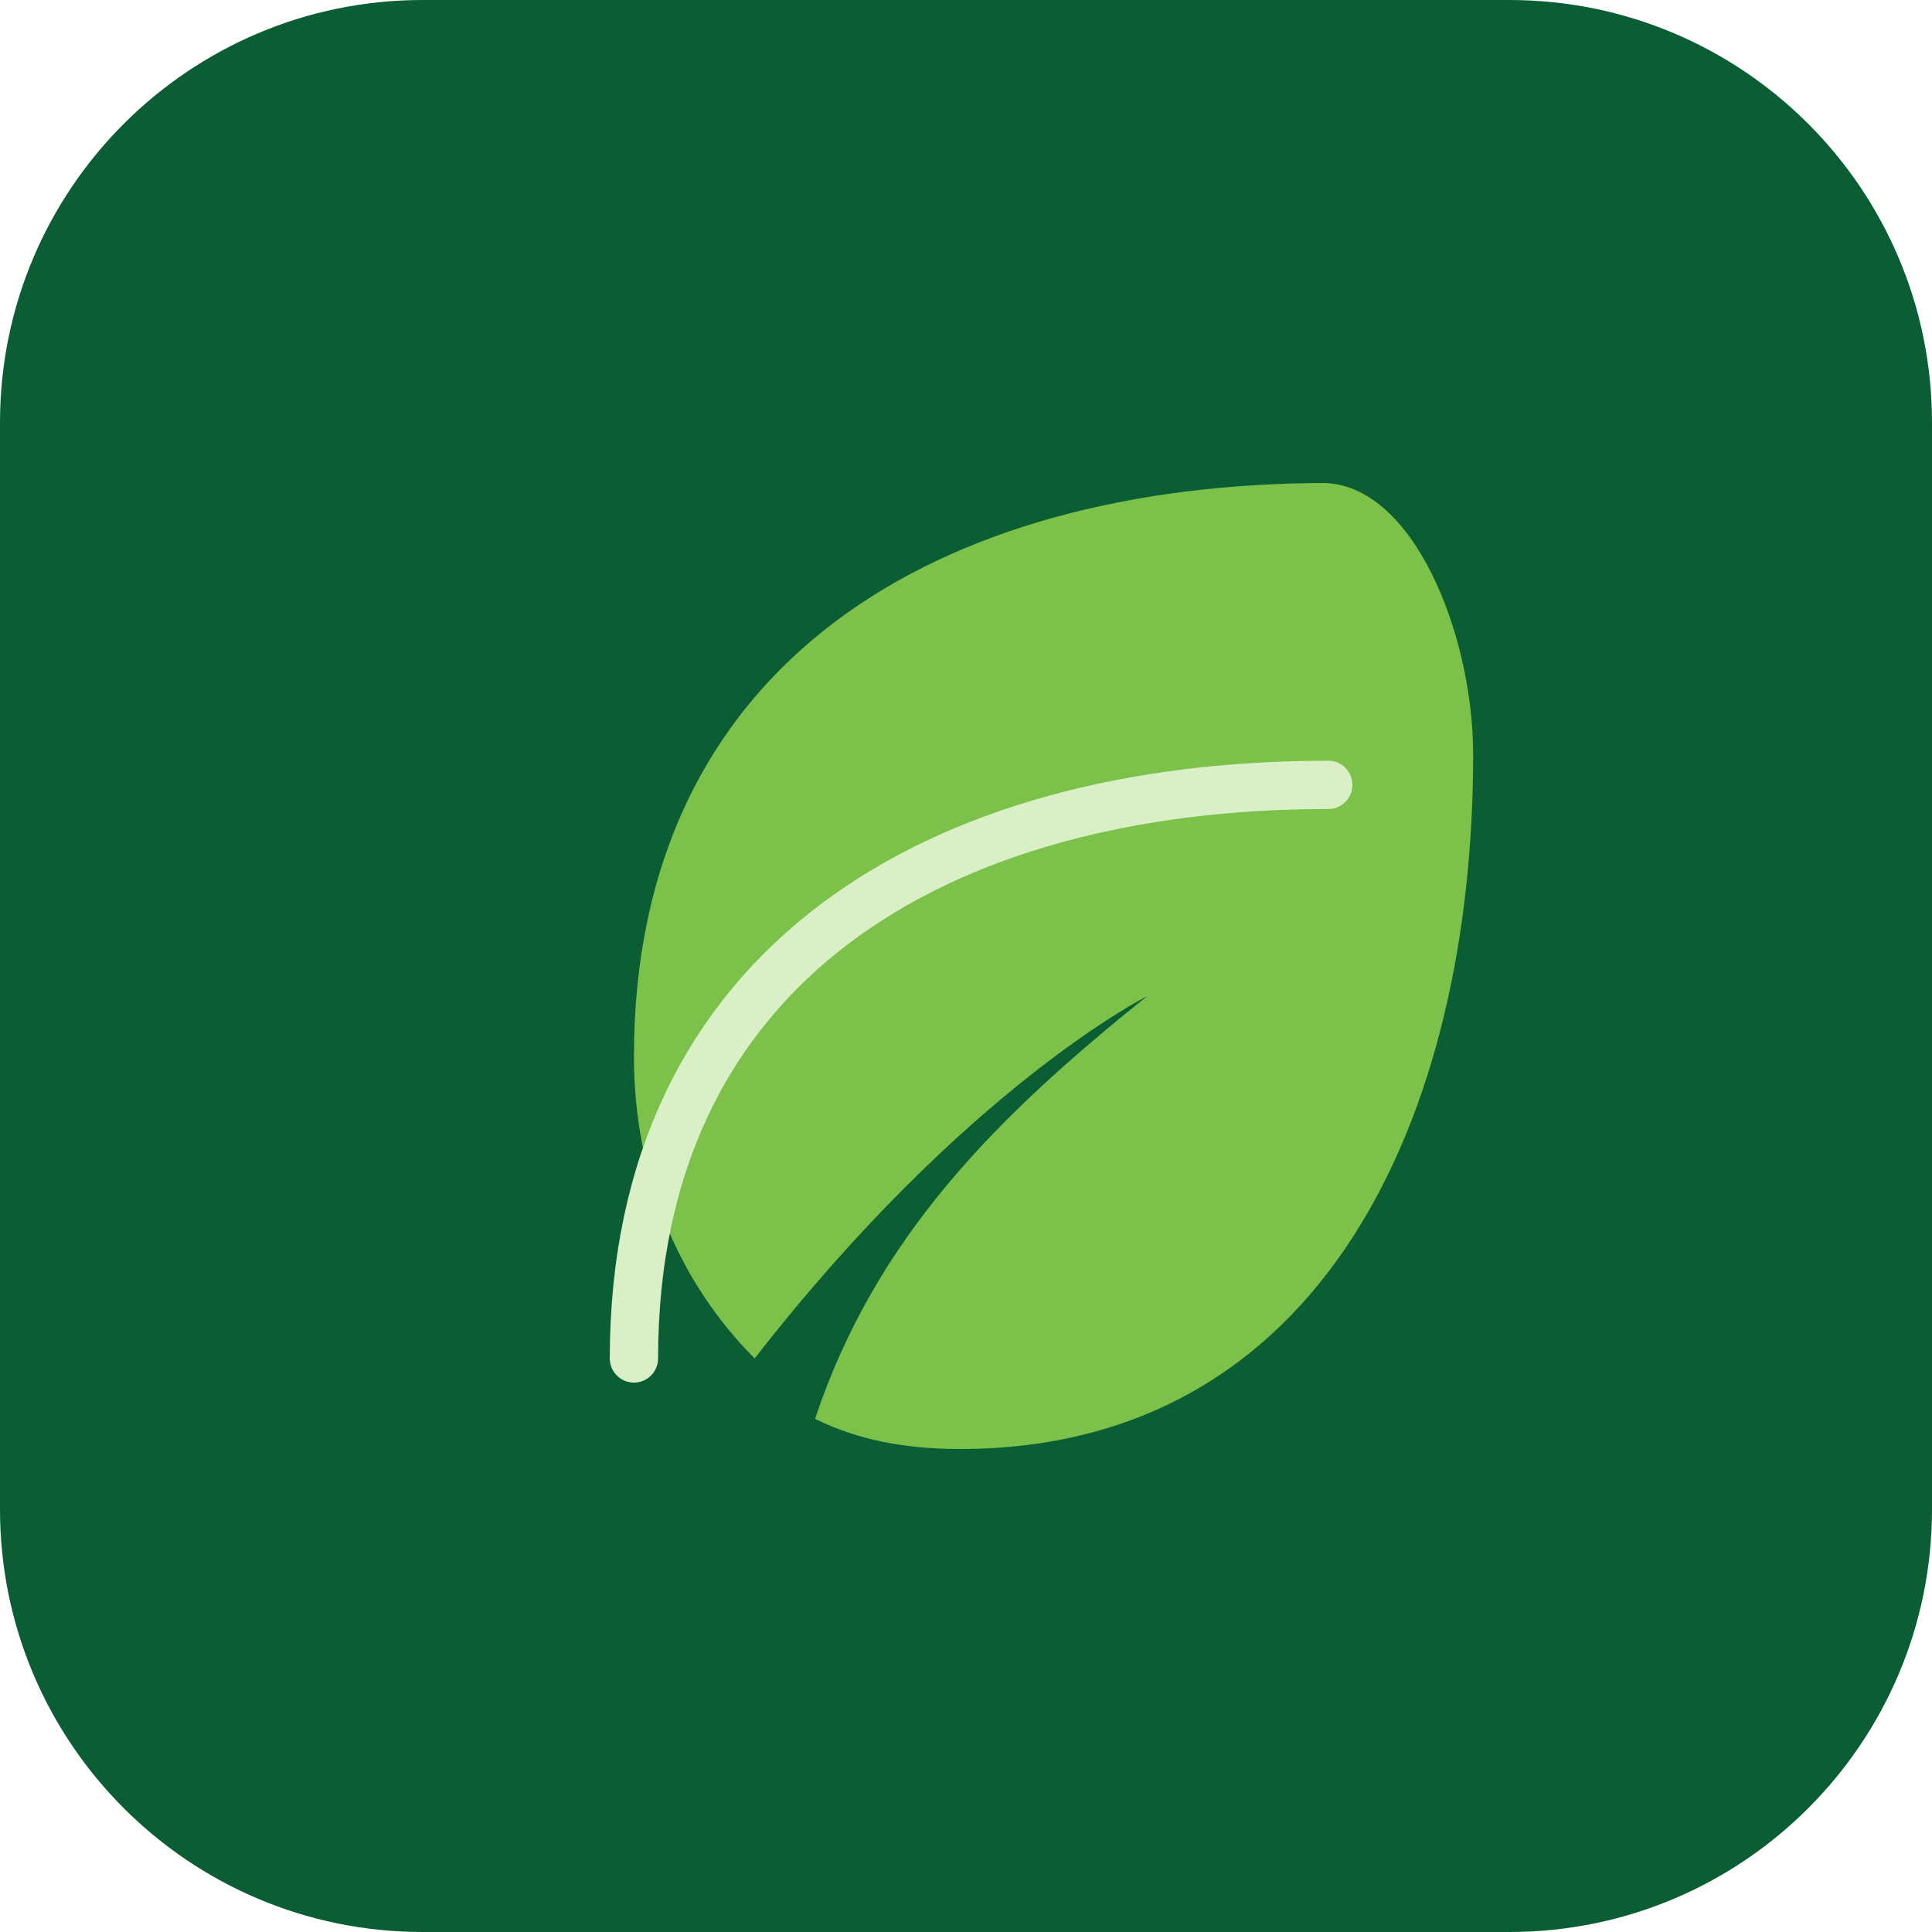
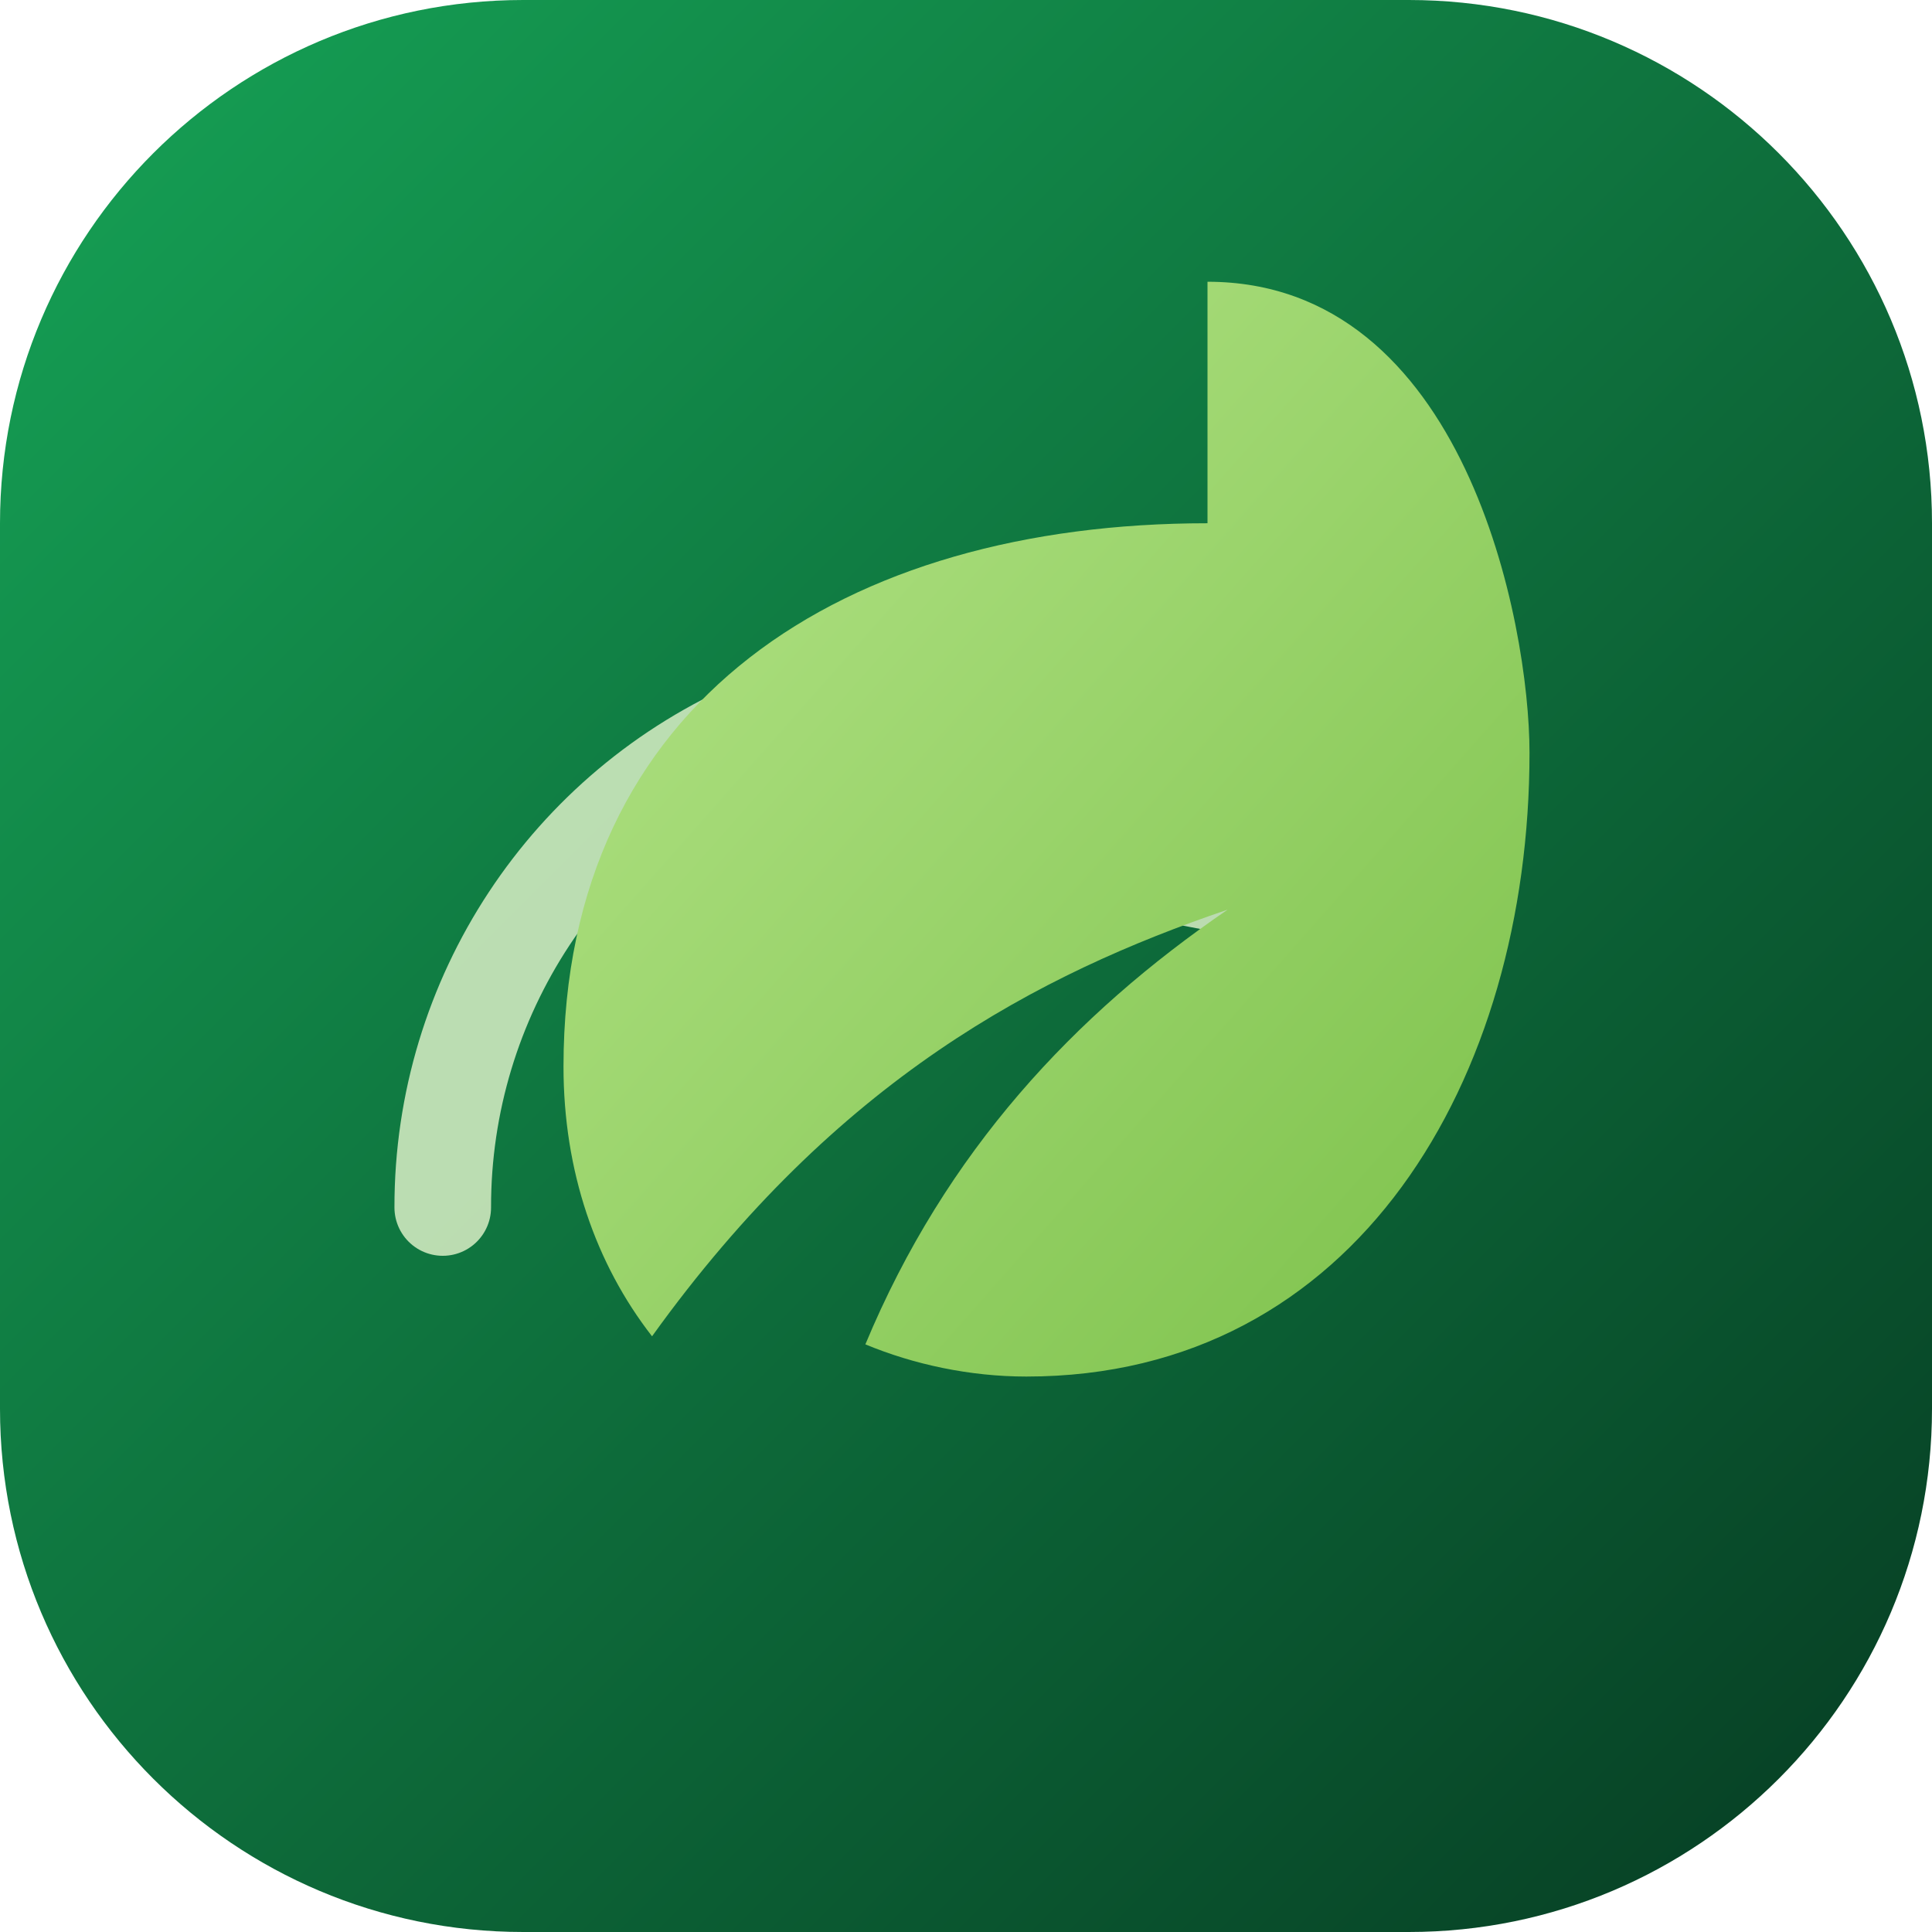
- <svg xmlns="http://www.w3.org/2000/svg" viewBox="0 0 64 64">
-   <rect width="64" height="64" rx="14" fill="#0b5e34" />
-   <path d="M44 16c-13 0-23 6-23 19 0 4 1.5 7.5 4 10 7-9 13-12 13-12-5 4-9 8-11 14 1.4.7 3 1 4.8 1 12 0 17-11 17-23 0-4-2-9-5-9z" fill="#7cc14a" />
-   <path d="M21 45c0-13 10-19 23-19" fill="none" stroke="#d9efc6" stroke-width="1.6" stroke-linecap="round" />
+ <svg xmlns="http://www.w3.org/2000/svg" viewBox="0 0 48 48">
+   <defs>
+     <linearGradient id="b" x1="0" y1="0" x2="1" y2="1">
+       <stop offset="0" stop-color="#16a356" />
+       <stop offset="1" stop-color="#063b22" />
+     </linearGradient>
+     <linearGradient id="l" x1="0" y1="0" x2="1" y2="1">
+       <stop offset="0" stop-color="#b6e58a" />
+       <stop offset="1" stop-color="#7cc14a" />
+     </linearGradient>
+   </defs>
+   <rect width="48" height="48" rx="13" fill="url(#b)" />
+   <path d="M11 30a13 13 0 0 1 22-9.4" fill="none" stroke="#d9efc6" stroke-width="2.4" stroke-linecap="round" opacity=".85" />
+   <path d="M33 17.5l1.2 5.2-5.2-1" fill="none" stroke="#d9efc6" stroke-width="2.4" stroke-linecap="round" stroke-linejoin="round" opacity=".85" />
+   <path d="M30 13c-9 0-16 4.4-16 13.5 0 2.6.8 4.9 2.2 6.7 4.6-6.4 9.6-9 14.3-10.6-3.8 2.6-7 6-9 10.8 1.2.5 2.6.8 4 .8 8.2 0 12.5-7.4 12.5-15.5 0-3.2-1.6-11.7-8-11.7z" fill="url(#l)" />
</svg>
